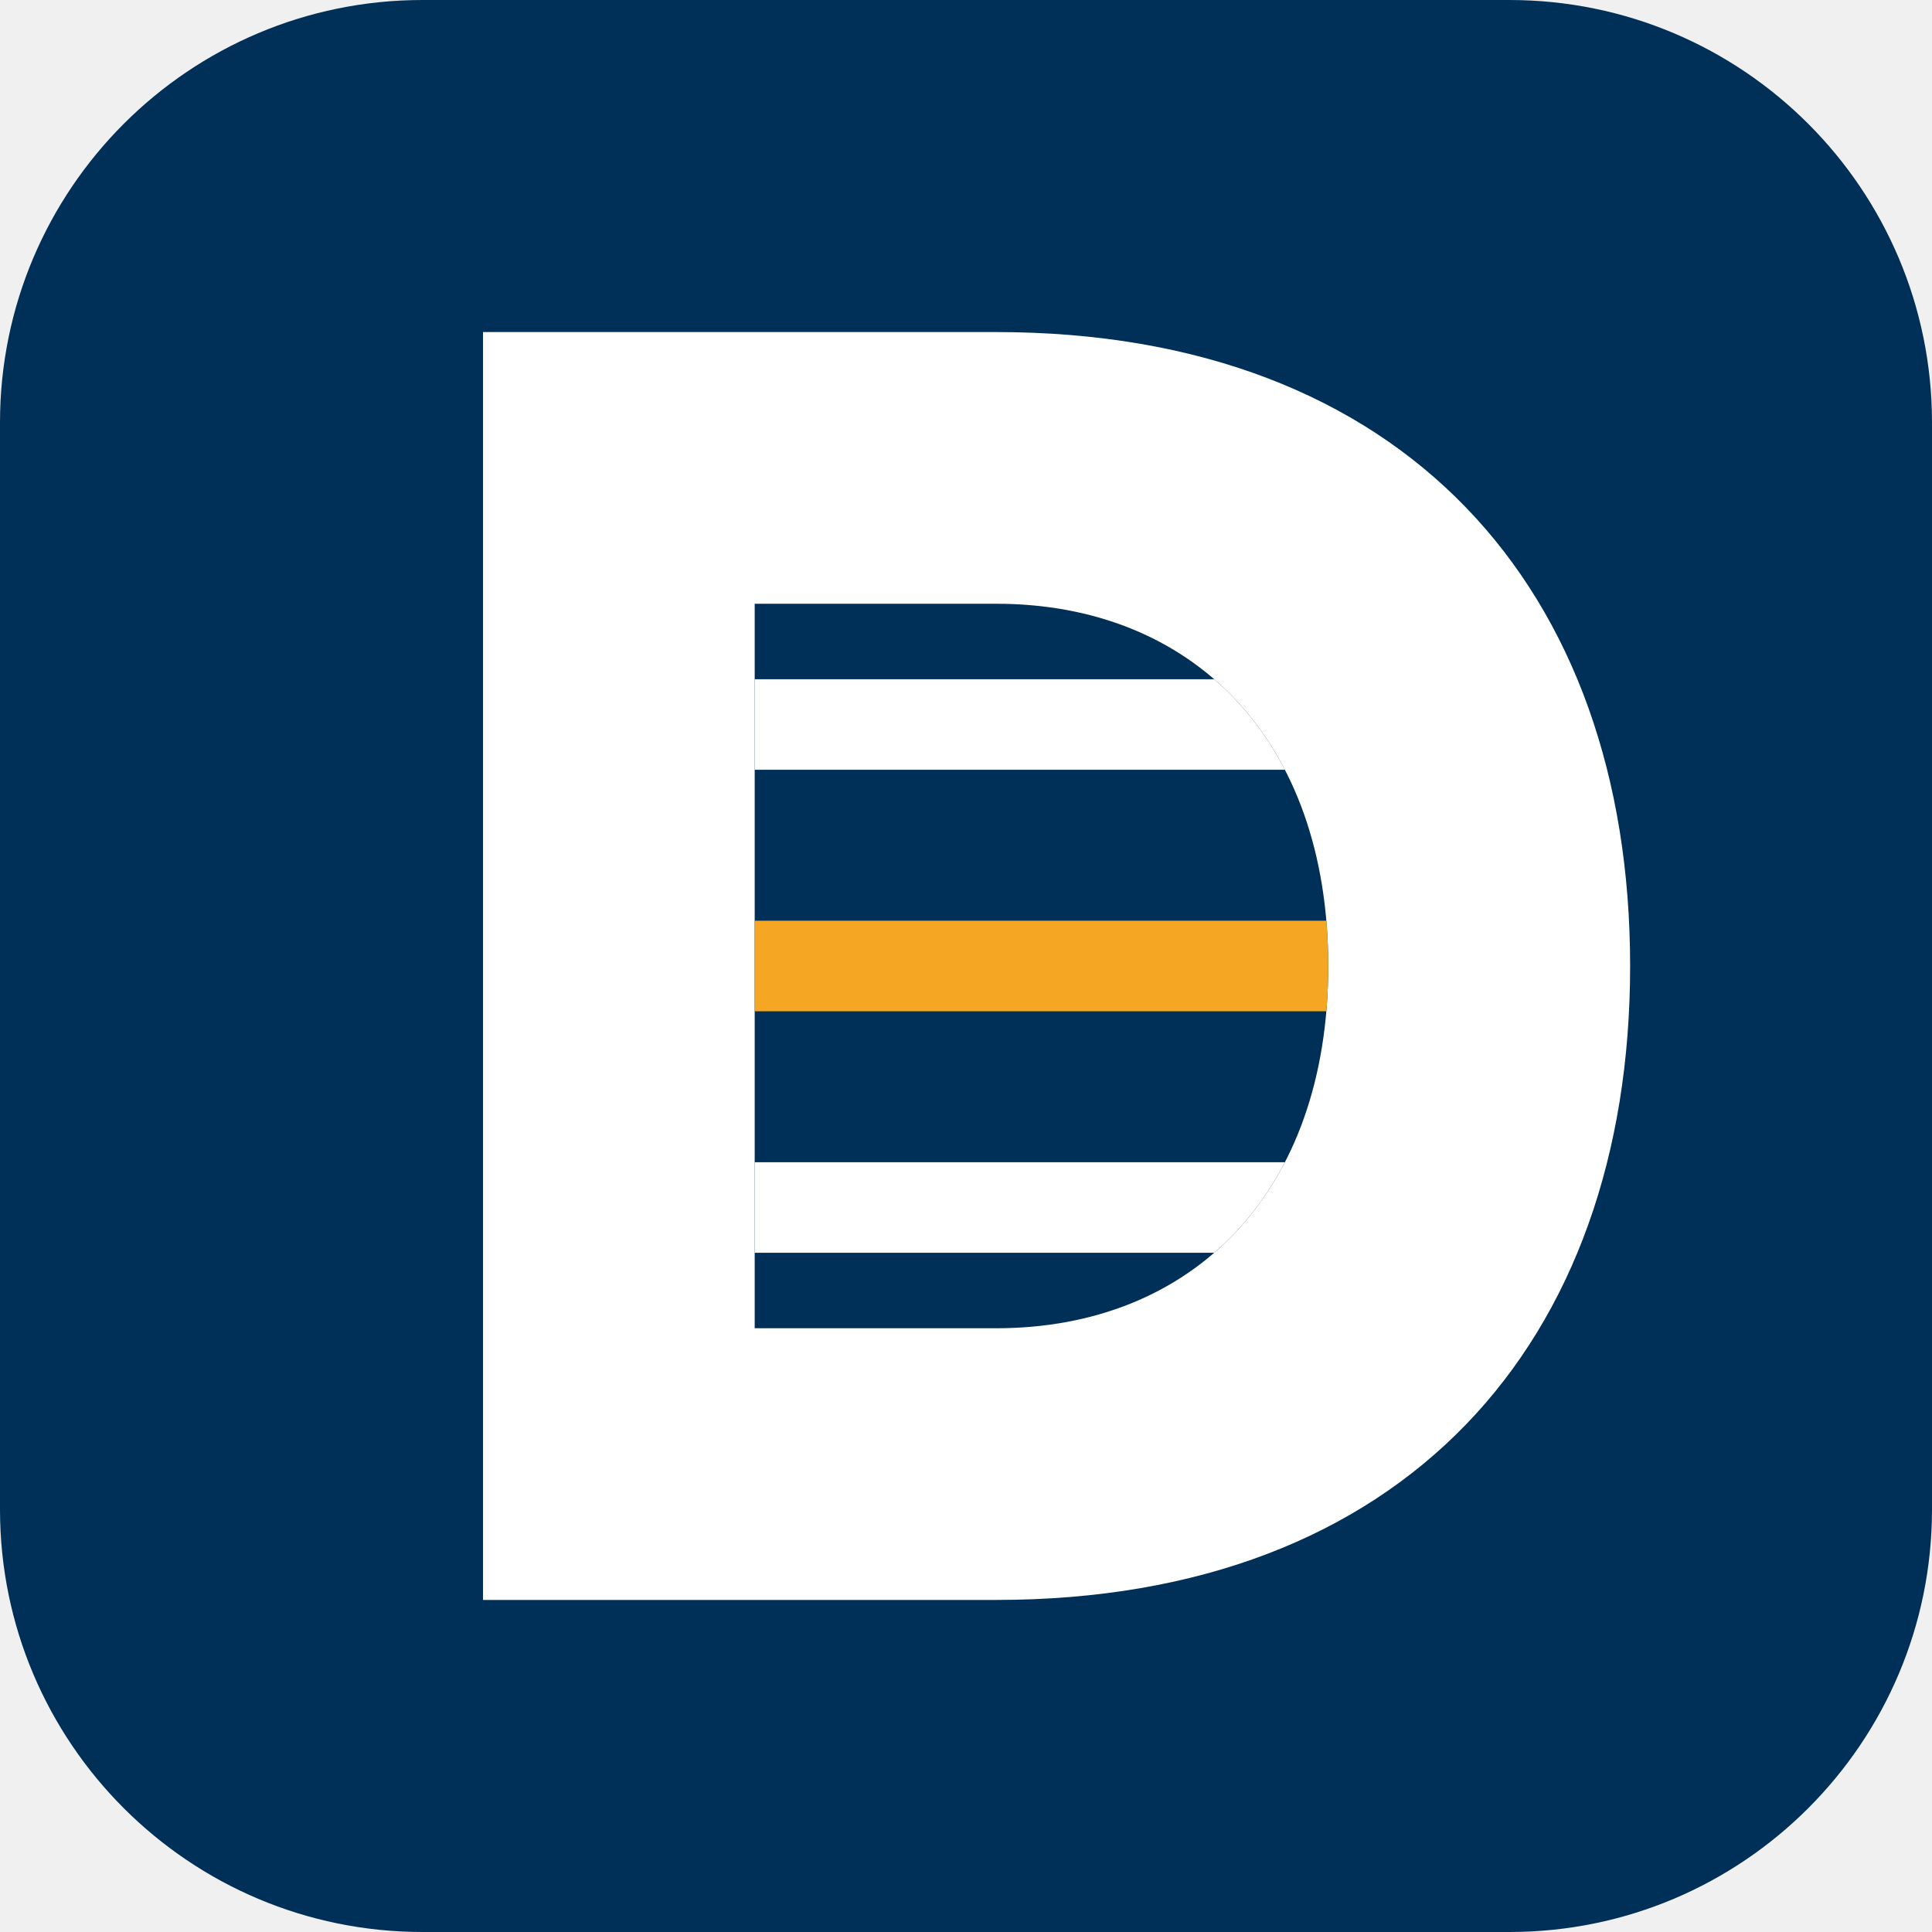
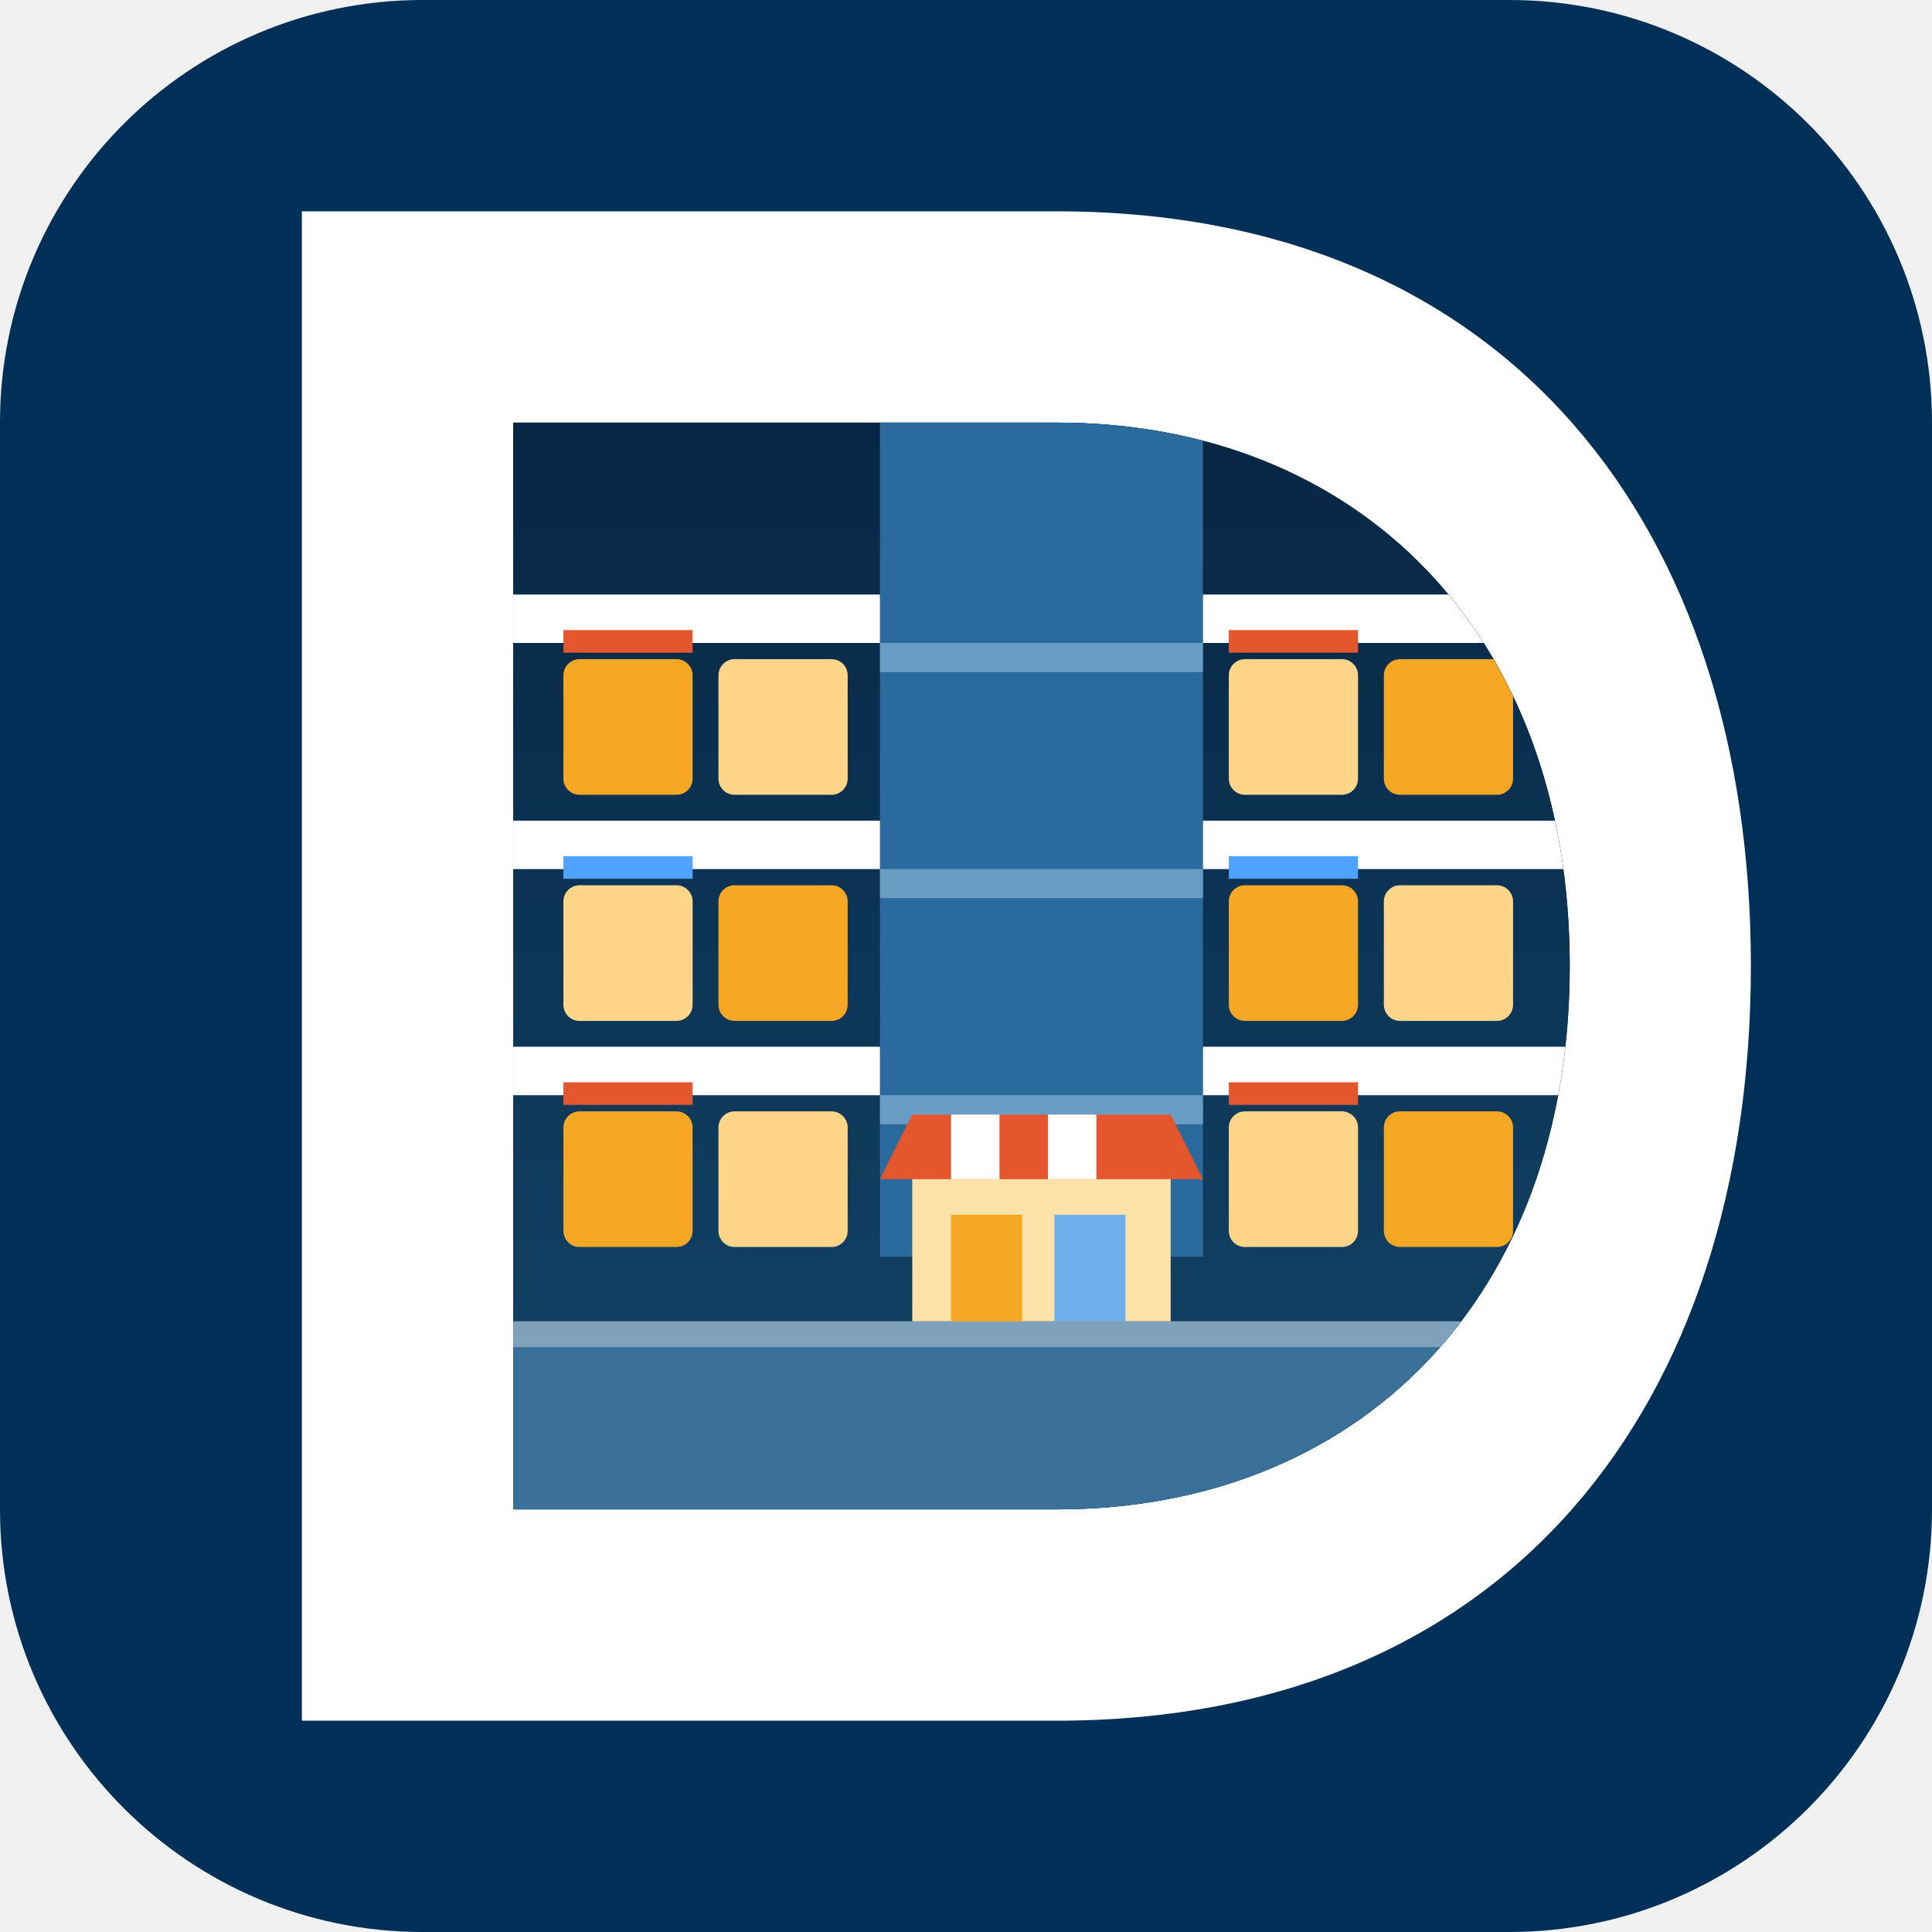
<svg xmlns="http://www.w3.org/2000/svg" viewBox="0 0 64 64" role="img" aria-label="Dire Mall">
+   <defs>
+     <clipPath id="dm-c">
+       <path d="M17 14H35C45 14 52 21 52 32C52 43 45 50 35 50H17Z" />
+     </clipPath>
+     <linearGradient id="dm-s" x1="0" y1="0" x2="0" y2="1">
+       <stop offset="0" stop-color="#06233f" />
+       <stop offset="1" stop-color="#14496f" />
+     </linearGradient>
+   </defs>
  <rect width="64" height="64" rx="14" fill="#003057" />
-   <defs>
-     <clipPath id="dm-counter">
-       <path d="M25 20H33C39.5 20 44 24.5 44 32C44 39.5 39.5 44 33 44H25Z" />
-     </clipPath>
-   </defs>
-   <path fill="#fff" fill-rule="evenodd" d="M16 11H33C46.5 11 54 19.5 54 32C54 44.5 46.5 53 33 53H16ZM25 20V44H33C39.5 44 44 39.5 44 32C44 24.5 39.5 20 33 20Z" />
-   <g clip-path="url(#dm-counter)">
-     <rect x="22" y="22.5" width="26" height="3" fill="#fff" />
-     <rect x="22" y="30.5" width="26" height="3" fill="#F5A623" />
-     <rect x="22" y="38.5" width="26" height="3" fill="#fff" />
+   <path fill="#fff" fill-rule="evenodd" d="M10 7H35C50 7 58 17.5 58 32C58 46.5 50 57 35 57H10ZM17 14V50H35C45 50 52 43 52 32C52 21 45 14 35 14Z" />
+   <g clip-path="url(#dm-c)">
+     <g transform="translate(34.5 32) scale(1.07) translate(-35 -32)">
+       <rect x="14" y="12" width="42" height="42" fill="url(#dm-s)" />
+       <rect x="30" y="15" width="10" height="26" fill="#2b6a9c" />
+       <g fill="#9fc6e6" fill-opacity=".55">
+         <rect x="30" y="22" width="10" height=".9" />
+         <rect x="30" y="29" width="10" height=".9" />
+         <rect x="30" y="36" width="10" height=".9" />
+       </g>
+       <rect x="14" y="20.5" width="16" height="1.5" fill="#fff" />
+       <rect x="20.2" y="22.5" width="4" height="4.2" rx=".5" fill="#F5A623" />
+       <rect x="25.0" y="22.5" width="4" height="4.2" rx=".5" fill="#FFD58A" />
+       <rect x="20.2" y="21.6" width="4" height=".7" fill="#E4572E" />
+       <rect x="14" y="27.5" width="16" height="1.5" fill="#fff" />
+       <rect x="20.2" y="29.5" width="4" height="4.2" rx=".5" fill="#FFD58A" />
+       <rect x="25.0" y="29.5" width="4" height="4.2" rx=".5" fill="#F5A623" />
+       <rect x="20.2" y="28.6" width="4" height=".7" fill="#4DA3FF" />
+       <rect x="14" y="34.5" width="16" height="1.5" fill="#fff" />
+       <rect x="20.2" y="36.5" width="4" height="4.2" rx=".5" fill="#F5A623" />
+       <rect x="25.0" y="36.5" width="4" height="4.2" rx=".5" fill="#FFD58A" />
+       <rect x="20.2" y="35.6" width="4" height=".7" fill="#E4572E" />
+       <rect x="40" y="20.5" width="16" height="1.5" fill="#fff" />
+       <rect x="40.8" y="22.5" width="4" height="4.2" rx=".5" fill="#FFD58A" />
+       <rect x="45.6" y="22.5" width="4" height="4.2" rx=".5" fill="#F5A623" />
+       <rect x="40.8" y="21.6" width="4" height=".7" fill="#E4572E" />
+       <rect x="40" y="27.5" width="16" height="1.5" fill="#fff" />
+       <rect x="40.8" y="29.5" width="4" height="4.2" rx=".5" fill="#F5A623" />
+       <rect x="45.6" y="29.5" width="4" height="4.2" rx=".5" fill="#FFD58A" />
+       <rect x="40.8" y="28.6" width="4" height=".7" fill="#4DA3FF" />
+       <rect x="40" y="34.5" width="16" height="1.5" fill="#fff" />
+       <rect x="40.8" y="36.5" width="4" height="4.2" rx=".5" fill="#FFD58A" />
+       <rect x="45.6" y="36.5" width="4" height="4.2" rx=".5" fill="#F5A623" />
+       <rect x="40.8" y="35.6" width="4" height=".7" fill="#E4572E" />
+       <rect x="14" y="43" width="42" height="8" fill="#3a6f97" />
+       <rect x="14" y="43" width="42" height=".8" fill="#fff" fill-opacity=".35" />
+       <rect x="31" y="38.5" width="8" height="4.5" fill="#FFE2A8" />
+       <path d="M30 38.6H40L39 36.6H31Z" fill="#E4572E" />
+       <g fill="#fff">
+         <rect x="32.2" y="36.6" width="1.5" height="2" />
+         <rect x="35.2" y="36.6" width="1.5" height="2" />
+       </g>
+       <rect x="32.2" y="39.7" width="2.2" height="3.3" fill="#F5A623" />
+       <rect x="35.4" y="39.7" width="2.2" height="3.3" fill="#4DA3FF" fill-opacity=".8" />
+     </g>
  </g>
</svg>
